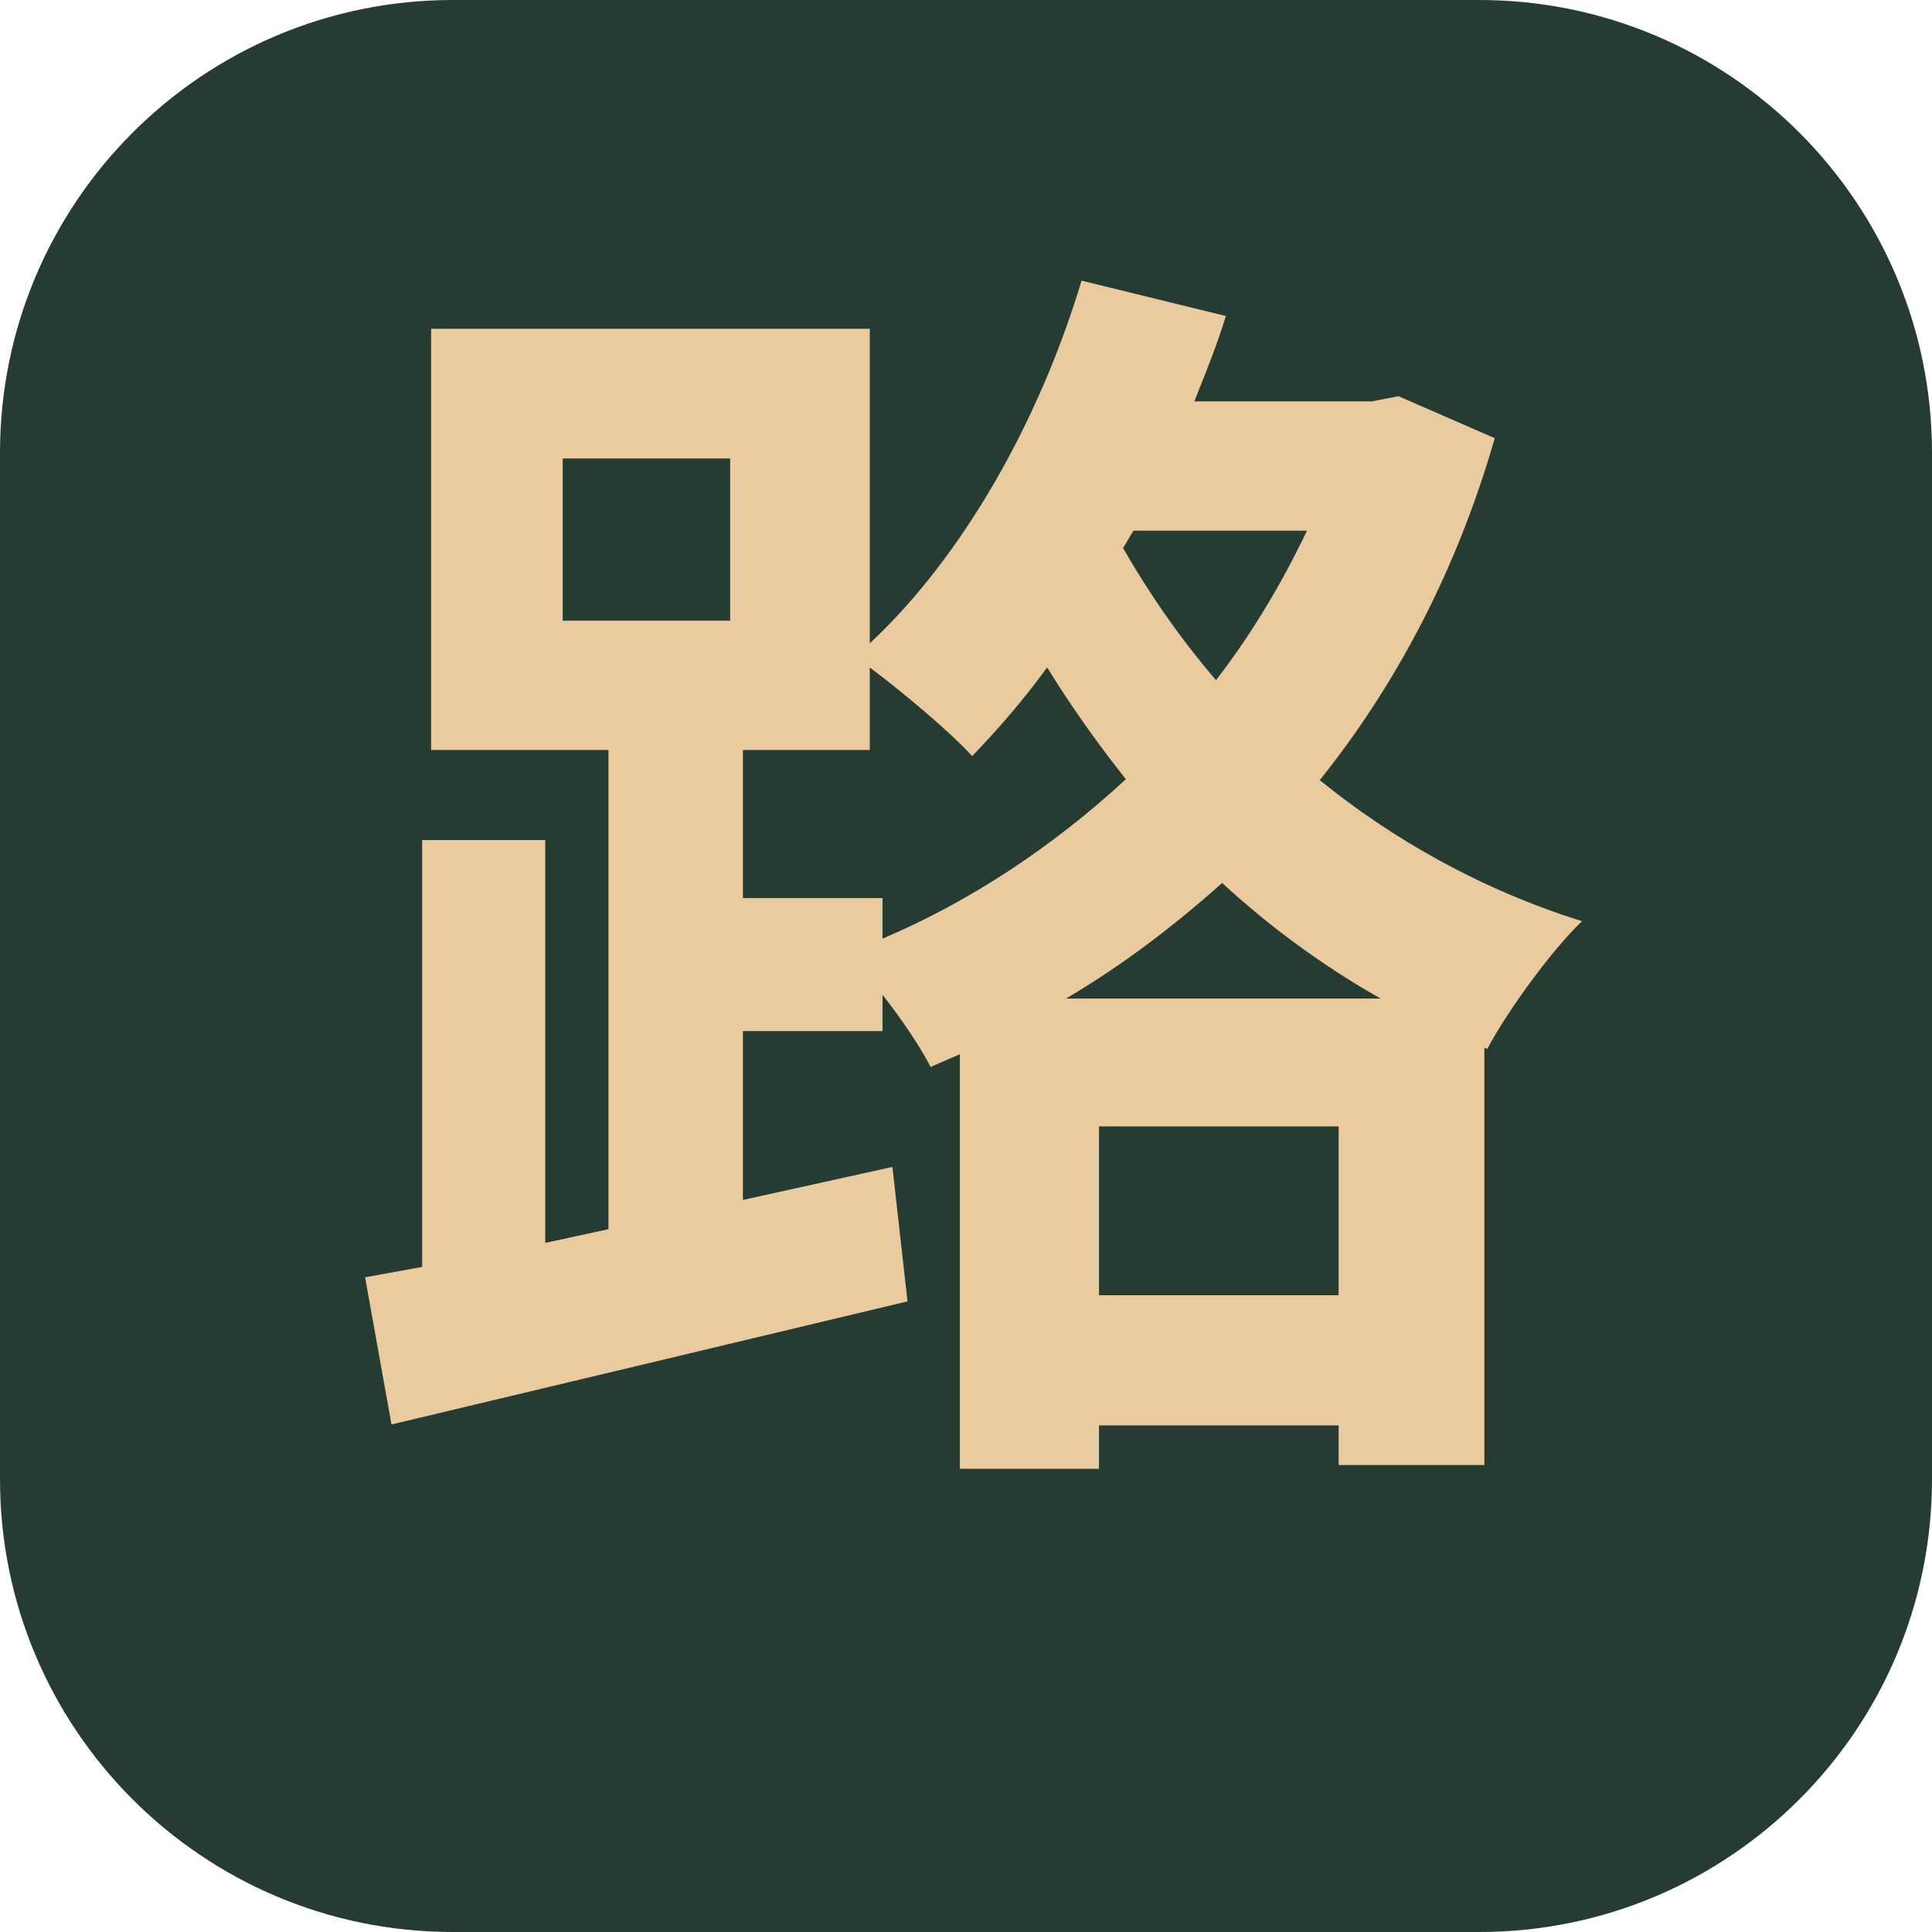
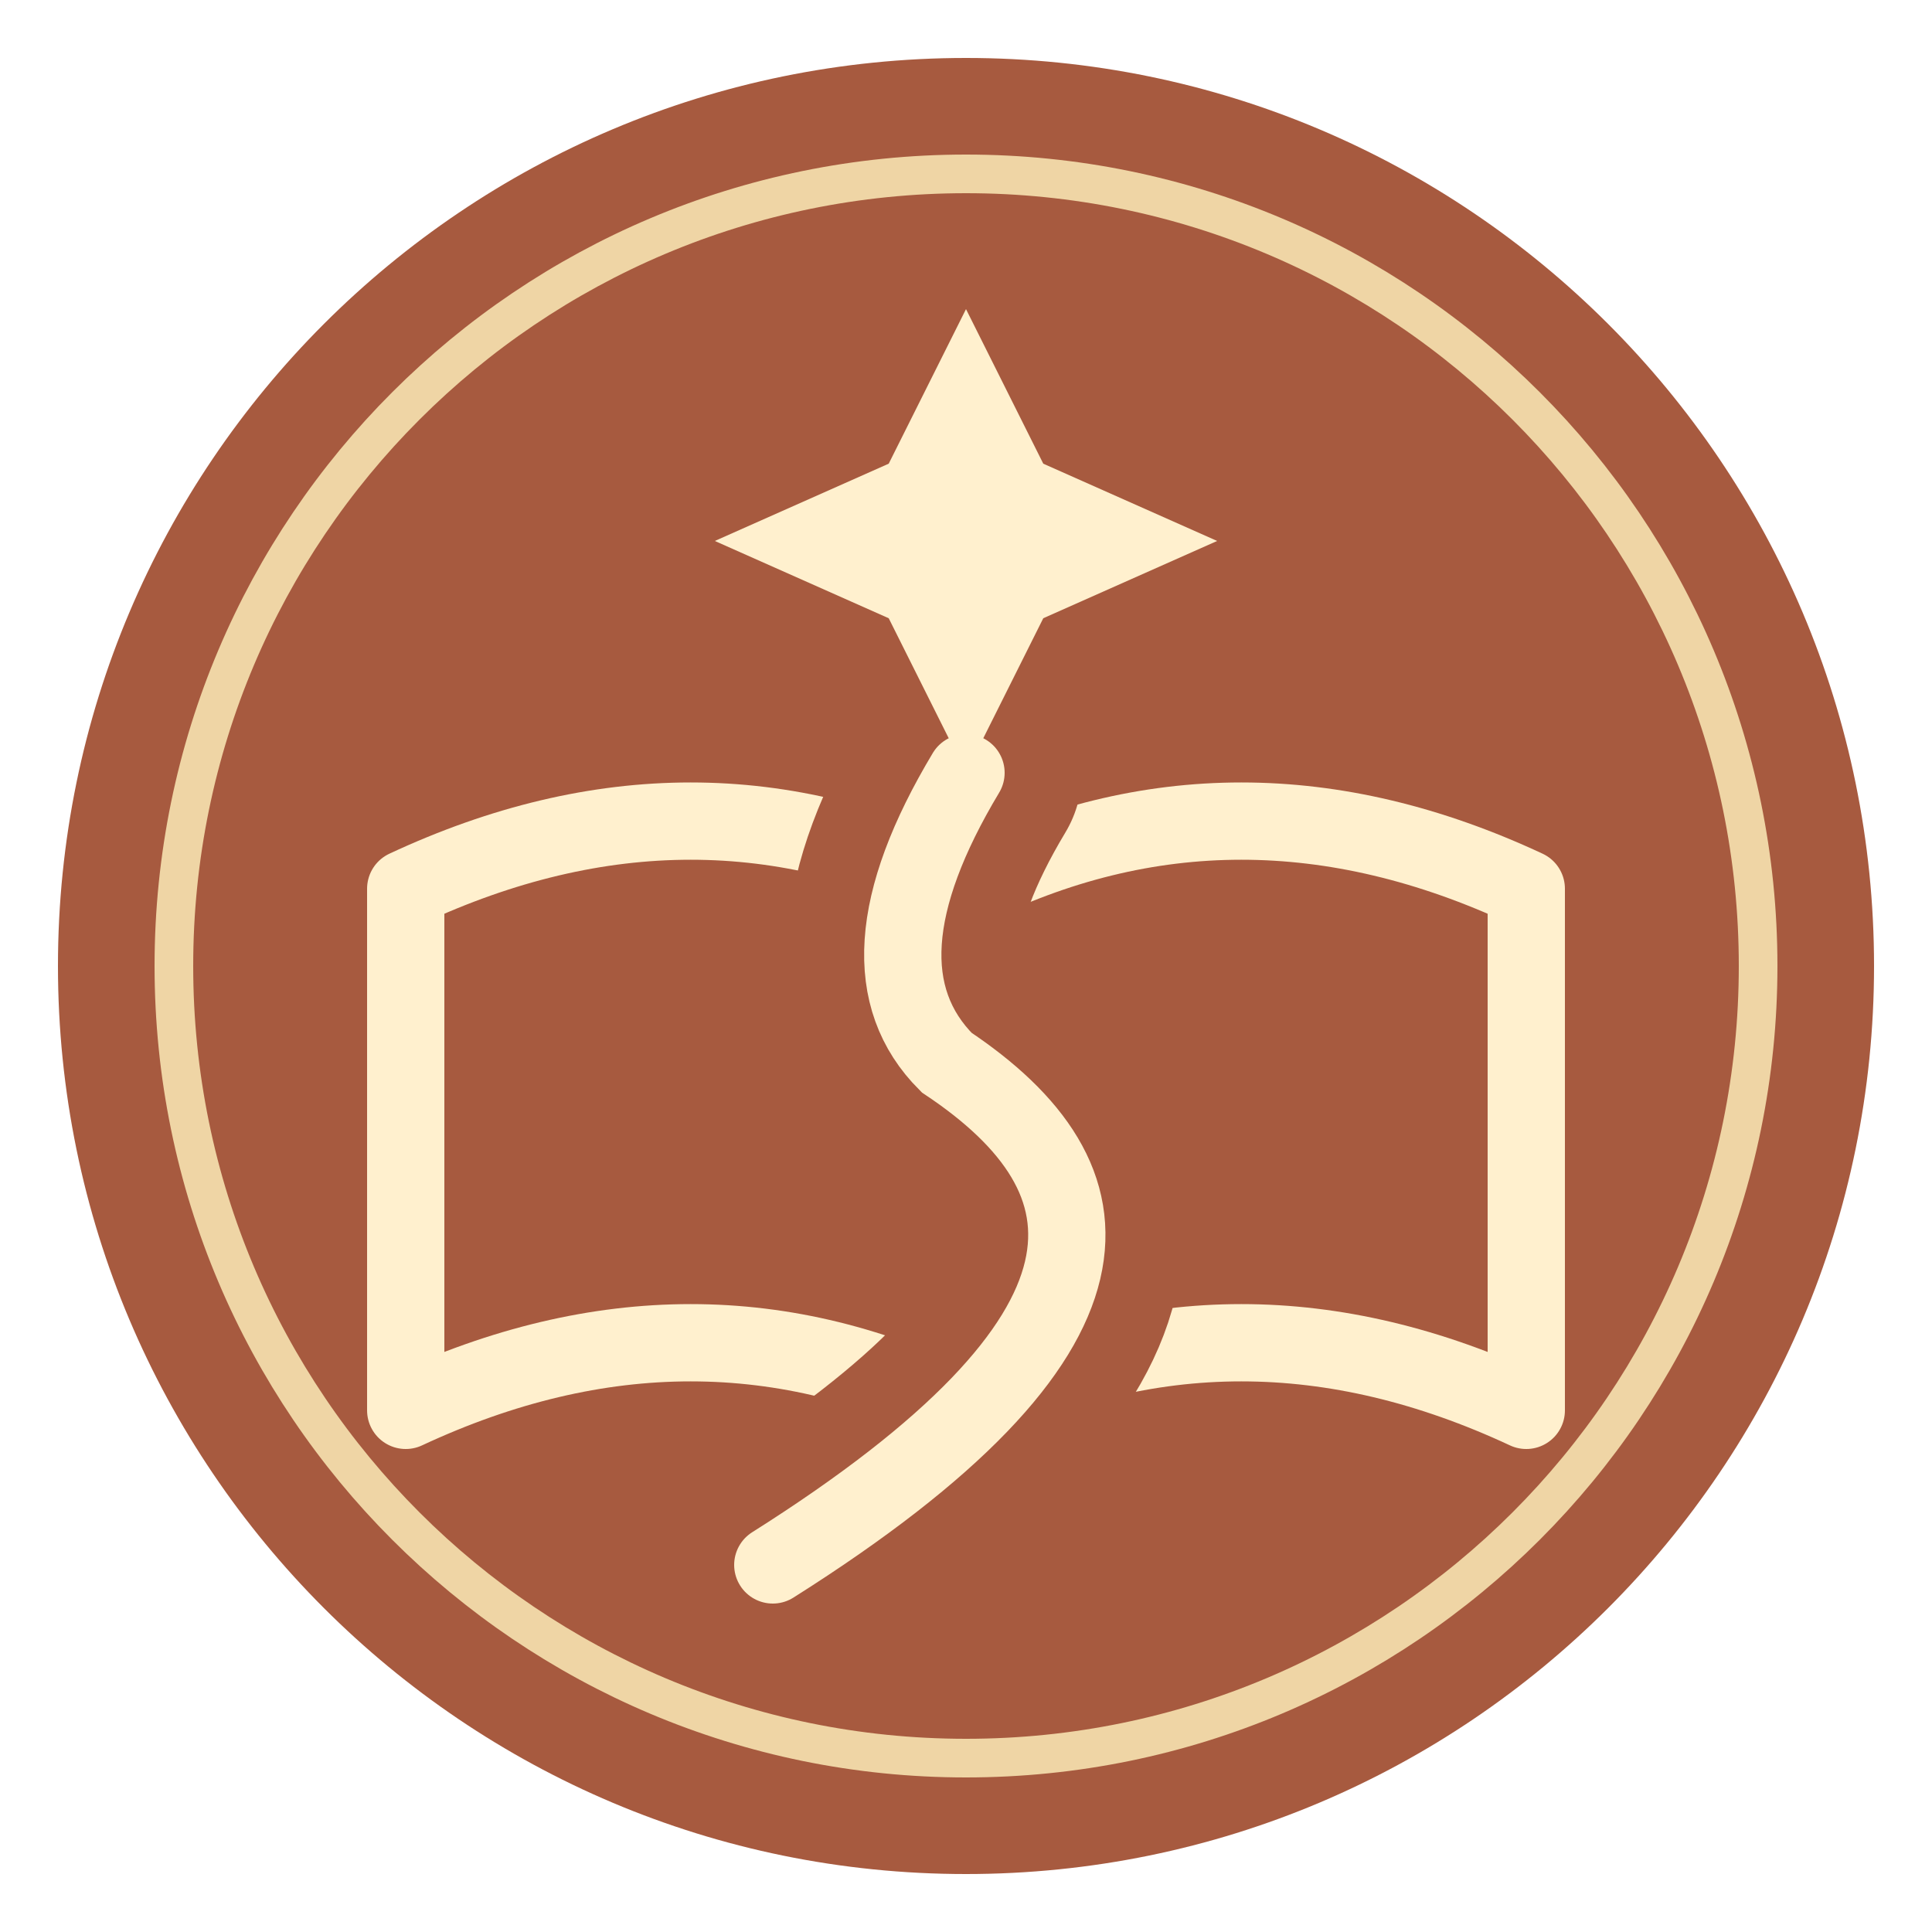
- <svg xmlns="http://www.w3.org/2000/svg" viewBox="0 0 64 64">
-   <rect width="64" height="64" rx="15" fill="#263b31" />
-   <text x="32" y="45" fill="#eacb9f" font-family="Songti SC,Noto Serif SC,serif" font-size="42" font-weight="700" text-anchor="middle">路</text>
+ <svg xmlns="http://www.w3.org/2000/svg" viewBox="0 0 100 100" fill="none">
+   <circle cx="50" cy="50" r="47" fill="#a75a3f" />
+   <circle cx="50" cy="50" r="41" stroke="#efd5a5" stroke-width="2" />
+   <path d="M21 46Q36 39 50 46Q64 39 79 46V73Q64 66 50 73Q36 66 21 73Z" stroke="#fff0ce" stroke-width="4" stroke-linejoin="round" />
+   <path d="M40 81C59 69 58 61 49 55Q44 50 50 40" stroke="#a75a3f" stroke-width="12" stroke-linecap="round" />
+   <path d="M40 81C59 69 58 61 49 55Q44 50 50 40" stroke="#fff0ce" stroke-width="4" stroke-linecap="round" />
+   <path d="M50 16L54 24L63 28L54 32L50 40L46 32L37 28L46 24Z" fill="#fff0ce" />
</svg>
